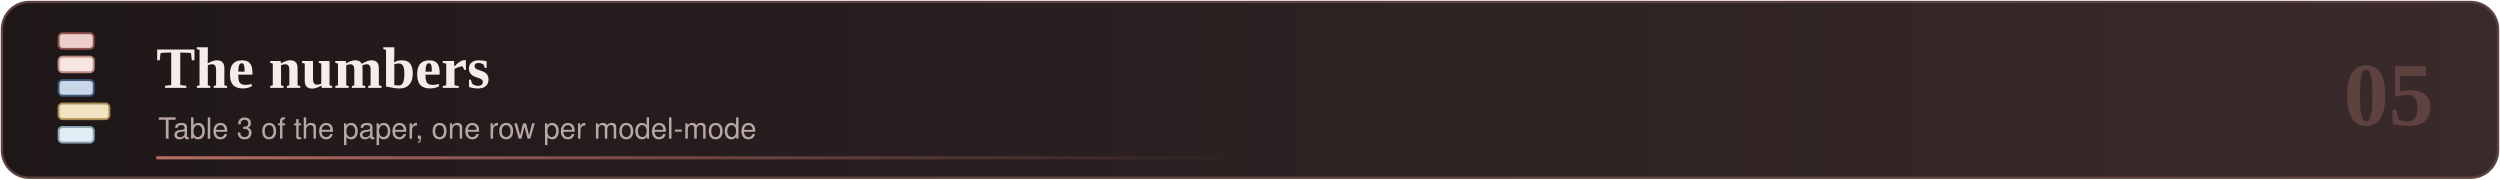
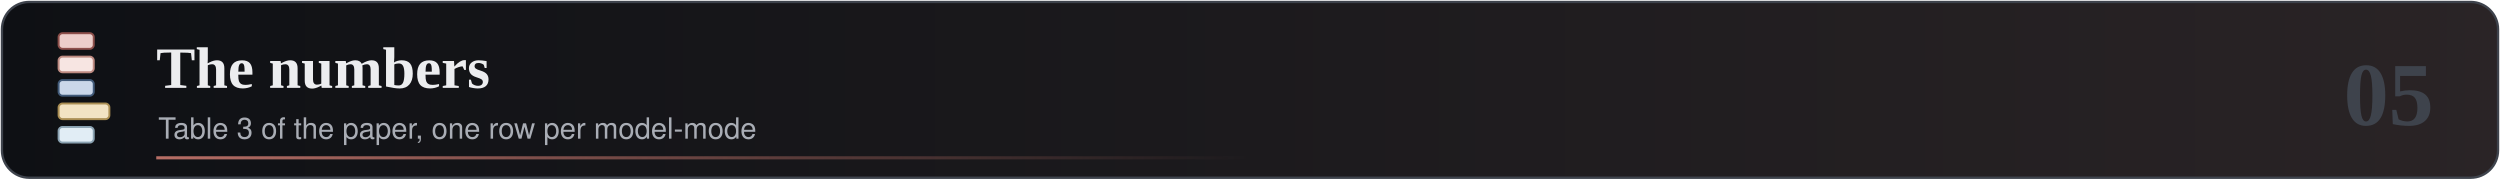
<svg xmlns="http://www.w3.org/2000/svg" viewBox="0 0 1280 92" width="1280" height="92" role="img" aria-label="The numbers: Table 3 of the paper, one row per model-mode">
  <defs>
    <linearGradient id="b" x1="0" y1="0" x2="1" y2="0">
-       <stop offset="0" stop-color="#1E1718" />
-       <stop offset="1" stop-color="#3A2A2B" />
+       <stop offset="0" stop-color="#0E1014" />
+       <stop offset="1" stop-color="#2A2426" />
    </linearGradient>
    <linearGradient id="r" x1="0" y1="0" x2="1" y2="0">
      <stop offset="0" stop-color="#C9786E" stop-opacity="0.9" />
      <stop offset="1" stop-color="#C9786E" stop-opacity="0" />
    </linearGradient>
  </defs>
-   <rect x="1" y="1" width="1278" height="90" rx="14" fill="url(#b)" stroke="#5E4240" stroke-width="1.2" />
+   <rect x="1" y="1" width="1278" height="90" rx="14" fill="url(#b)" stroke="#3E434C" stroke-width="1.2" />
  <rect x="30" y="17" width="18" height="8" rx="2" fill="#ECCECA" stroke="#8D4F4A" stroke-width="1" />
  <rect x="30" y="29" width="18" height="8" rx="2" fill="#F7E5E2" stroke="#BD8A81" stroke-width="1" />
  <rect x="30" y="41" width="18" height="8" rx="2" fill="#CAD7E9" stroke="#415A79" stroke-width="1" />
  <rect x="30" y="53" width="26" height="8" rx="2" fill="#F2E3C3" stroke="#AA8E53" stroke-width="1" />
  <rect x="30" y="65" width="18" height="8" rx="2" fill="#E1EDF5" stroke="#8AA2B1" stroke-width="1" />
-   <text x="80.0" y="45.0" font-family="'Times New Roman', Times, 'Nimbus Roman', 'Liberation Serif', 'DejaVu Serif', serif" font-size="30" font-weight="bold" fill="#F6ECEA" text-anchor="start">The numbers</text>
-   <text x="81.0" y="71.0" font-family="-apple-system, BlinkMacSystemFont, 'Segoe UI', 'Helvetica Neue', Helvetica, Arial, sans-serif" font-size="15" font-weight="normal" fill="#B8A7A4" text-anchor="start">Table 3 of the paper, one row per model-mode</text>
-   <text x="1246.0" y="64.0" font-family="'Times New Roman', Times, 'Nimbus Roman', 'Liberation Serif', 'DejaVu Serif', serif" font-size="46" font-weight="bold" fill="#5E4240" text-anchor="end">05</text>
+   <text x="80.0" y="45.0" font-family="'Times New Roman', Times, 'Nimbus Roman', 'Liberation Serif', 'DejaVu Serif', serif" font-size="30" font-weight="bold" fill="#ECEDEF" text-anchor="start">The numbers</text>
+   <text x="81.0" y="71.0" font-family="-apple-system, BlinkMacSystemFont, 'Segoe UI', 'Helvetica Neue', Helvetica, Arial, sans-serif" font-size="15" font-weight="normal" fill="#A9ADB5" text-anchor="start">Table 3 of the paper, one row per model-mode</text>
+   <text x="1246.0" y="64.0" font-family="'Times New Roman', Times, 'Nimbus Roman', 'Liberation Serif', 'DejaVu Serif', serif" font-size="46" font-weight="bold" fill="#3E434C" text-anchor="end">05</text>
  <rect x="80" y="80" width="560" height="1.6" fill="url(#r)" />
</svg>
